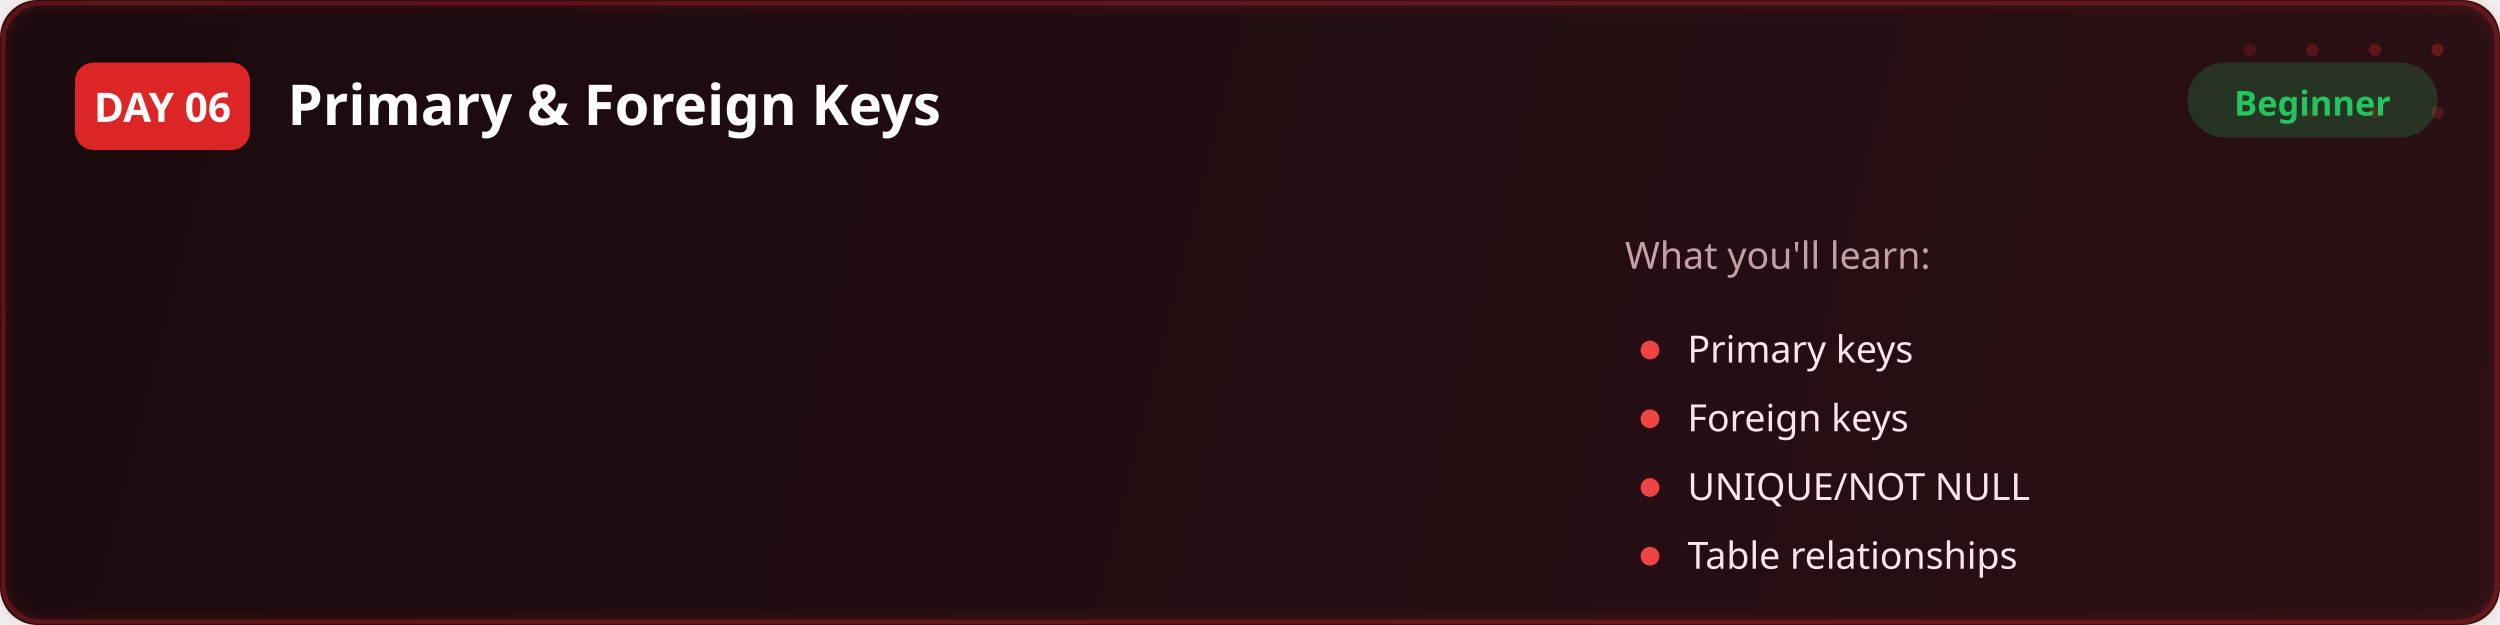
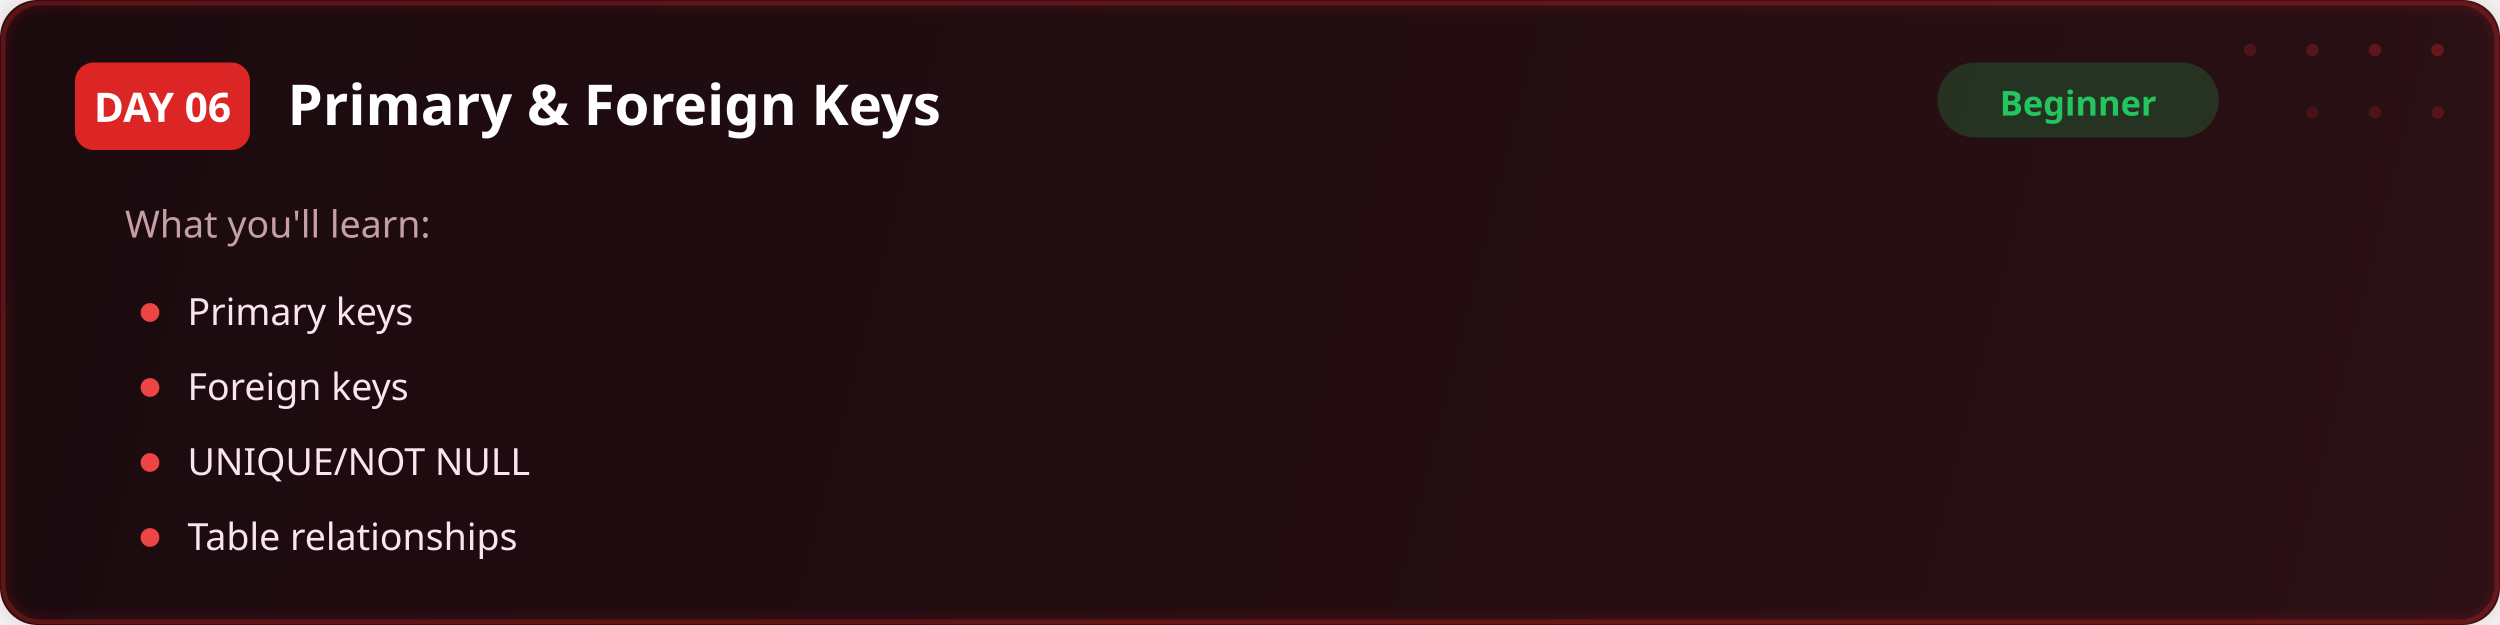
<svg xmlns="http://www.w3.org/2000/svg" viewBox="0 0 800 200" fill="none">
  <defs>
    <linearGradient id="bg" x1="0" y1="0" x2="800" y2="200" gradientUnits="userSpaceOnUse">
      <stop offset="0%" stop-color="#1a0a0e" />
      <stop offset="100%" stop-color="#2a1015" />
    </linearGradient>
    <filter id="glow">
      <feGaussianBlur stdDeviation="2" result="blur" />
      <feMerge>
        <feMergeNode in="blur" />
        <feMergeNode in="SourceGraphic" />
      </feMerge>
    </filter>
  </defs>
  <rect width="800" height="200" rx="12" fill="url(#bg)" />
  <rect x="1" y="1" width="798" height="198" rx="12" fill="none" stroke="#dc2626" stroke-width="1.5" opacity="0.35" filter="url(#glow)" />
  <circle cx="720" cy="16" r="2" fill="#dc2626" opacity="0.2" />
  <circle cx="740" cy="16" r="2" fill="#dc2626" opacity="0.25" />
  <circle cx="760" cy="16" r="2" fill="#dc2626" opacity="0.3" />
  <circle cx="780" cy="16" r="2" fill="#dc2626" opacity="0.35" />
  <circle cx="740" cy="36" r="2" fill="#dc2626" opacity="0.15" />
  <circle cx="760" cy="36" r="2" fill="#dc2626" opacity="0.2" />
  <circle cx="780" cy="36" r="2" fill="#dc2626" opacity="0.25" />
  <rect x="24" y="20" width="56" height="28" rx="6" fill="#dc2626" />
  <text x="52" y="39" font-family="Segoe UI, system-ui, sans-serif" font-size="13" font-weight="700" fill="#ffffff" text-anchor="middle">DAY 06</text>
  <text x="92" y="40" font-family="Segoe UI, system-ui, sans-serif" font-size="18" font-weight="700" fill="#ffffff">Primary &amp; Foreign Keys</text>
-   <text x="520" y="86" font-family="Segoe UI, system-ui, sans-serif" font-size="12" fill="#c4a0a6">What you'll learn:</text>
-   <circle cx="528" cy="112" r="3" fill="#ef4444" />
-   <text x="540" y="116" font-family="Segoe UI, system-ui, sans-serif" font-size="12" fill="#fce4ec">Primary keys</text>
-   <circle cx="528" cy="134" r="3" fill="#ef4444" />
-   <text x="540" y="138" font-family="Segoe UI, system-ui, sans-serif" font-size="12" fill="#fce4ec">Foreign keys</text>
-   <circle cx="528" cy="156" r="3" fill="#ef4444" />
-   <text x="540" y="160" font-family="Segoe UI, system-ui, sans-serif" font-size="12" fill="#fce4ec">UNIQUE/NOT NULL</text>
-   <circle cx="528" cy="178" r="3" fill="#ef4444" />
-   <text x="540" y="182" font-family="Segoe UI, system-ui, sans-serif" font-size="12" fill="#fce4ec">Table relationships</text>
-   <rect x="700" y="20" width="80" height="24" rx="12" fill="#22c55e" opacity="0.2" />
-   <text x="740" y="37" font-family="Segoe UI, system-ui, sans-serif" font-size="11" font-weight="600" fill="#22c55e" text-anchor="middle">Beginner</text>
+   <rect x="620" y="20" width="90" height="24" rx="12" fill="#22c55e" opacity="0.2" />
+   <text x="665" y="37" font-family="Segoe UI, system-ui, sans-serif" font-size="11" font-weight="600" fill="#22c55e" text-anchor="middle">Beginner</text>
+   <text x="40" y="76" font-family="Segoe UI, system-ui, sans-serif" font-size="12" fill="#c4a0a6">What you'll learn:</text>
+   <circle cx="48" cy="100" r="3" fill="#ef4444" />
+   <text x="60" y="104" font-family="Segoe UI, system-ui, sans-serif" font-size="12" fill="#fce4ec">Primary keys</text>
+   <circle cx="48" cy="124" r="3" fill="#ef4444" />
+   <text x="60" y="128" font-family="Segoe UI, system-ui, sans-serif" font-size="12" fill="#fce4ec">Foreign keys</text>
+   <circle cx="48" cy="148" r="3" fill="#ef4444" />
+   <text x="60" y="152" font-family="Segoe UI, system-ui, sans-serif" font-size="12" fill="#fce4ec">UNIQUE/NOT NULL</text>
+   <circle cx="48" cy="172" r="3" fill="#ef4444" />
+   <text x="60" y="176" font-family="Segoe UI, system-ui, sans-serif" font-size="12" fill="#fce4ec">Table relationships</text>
</svg>
